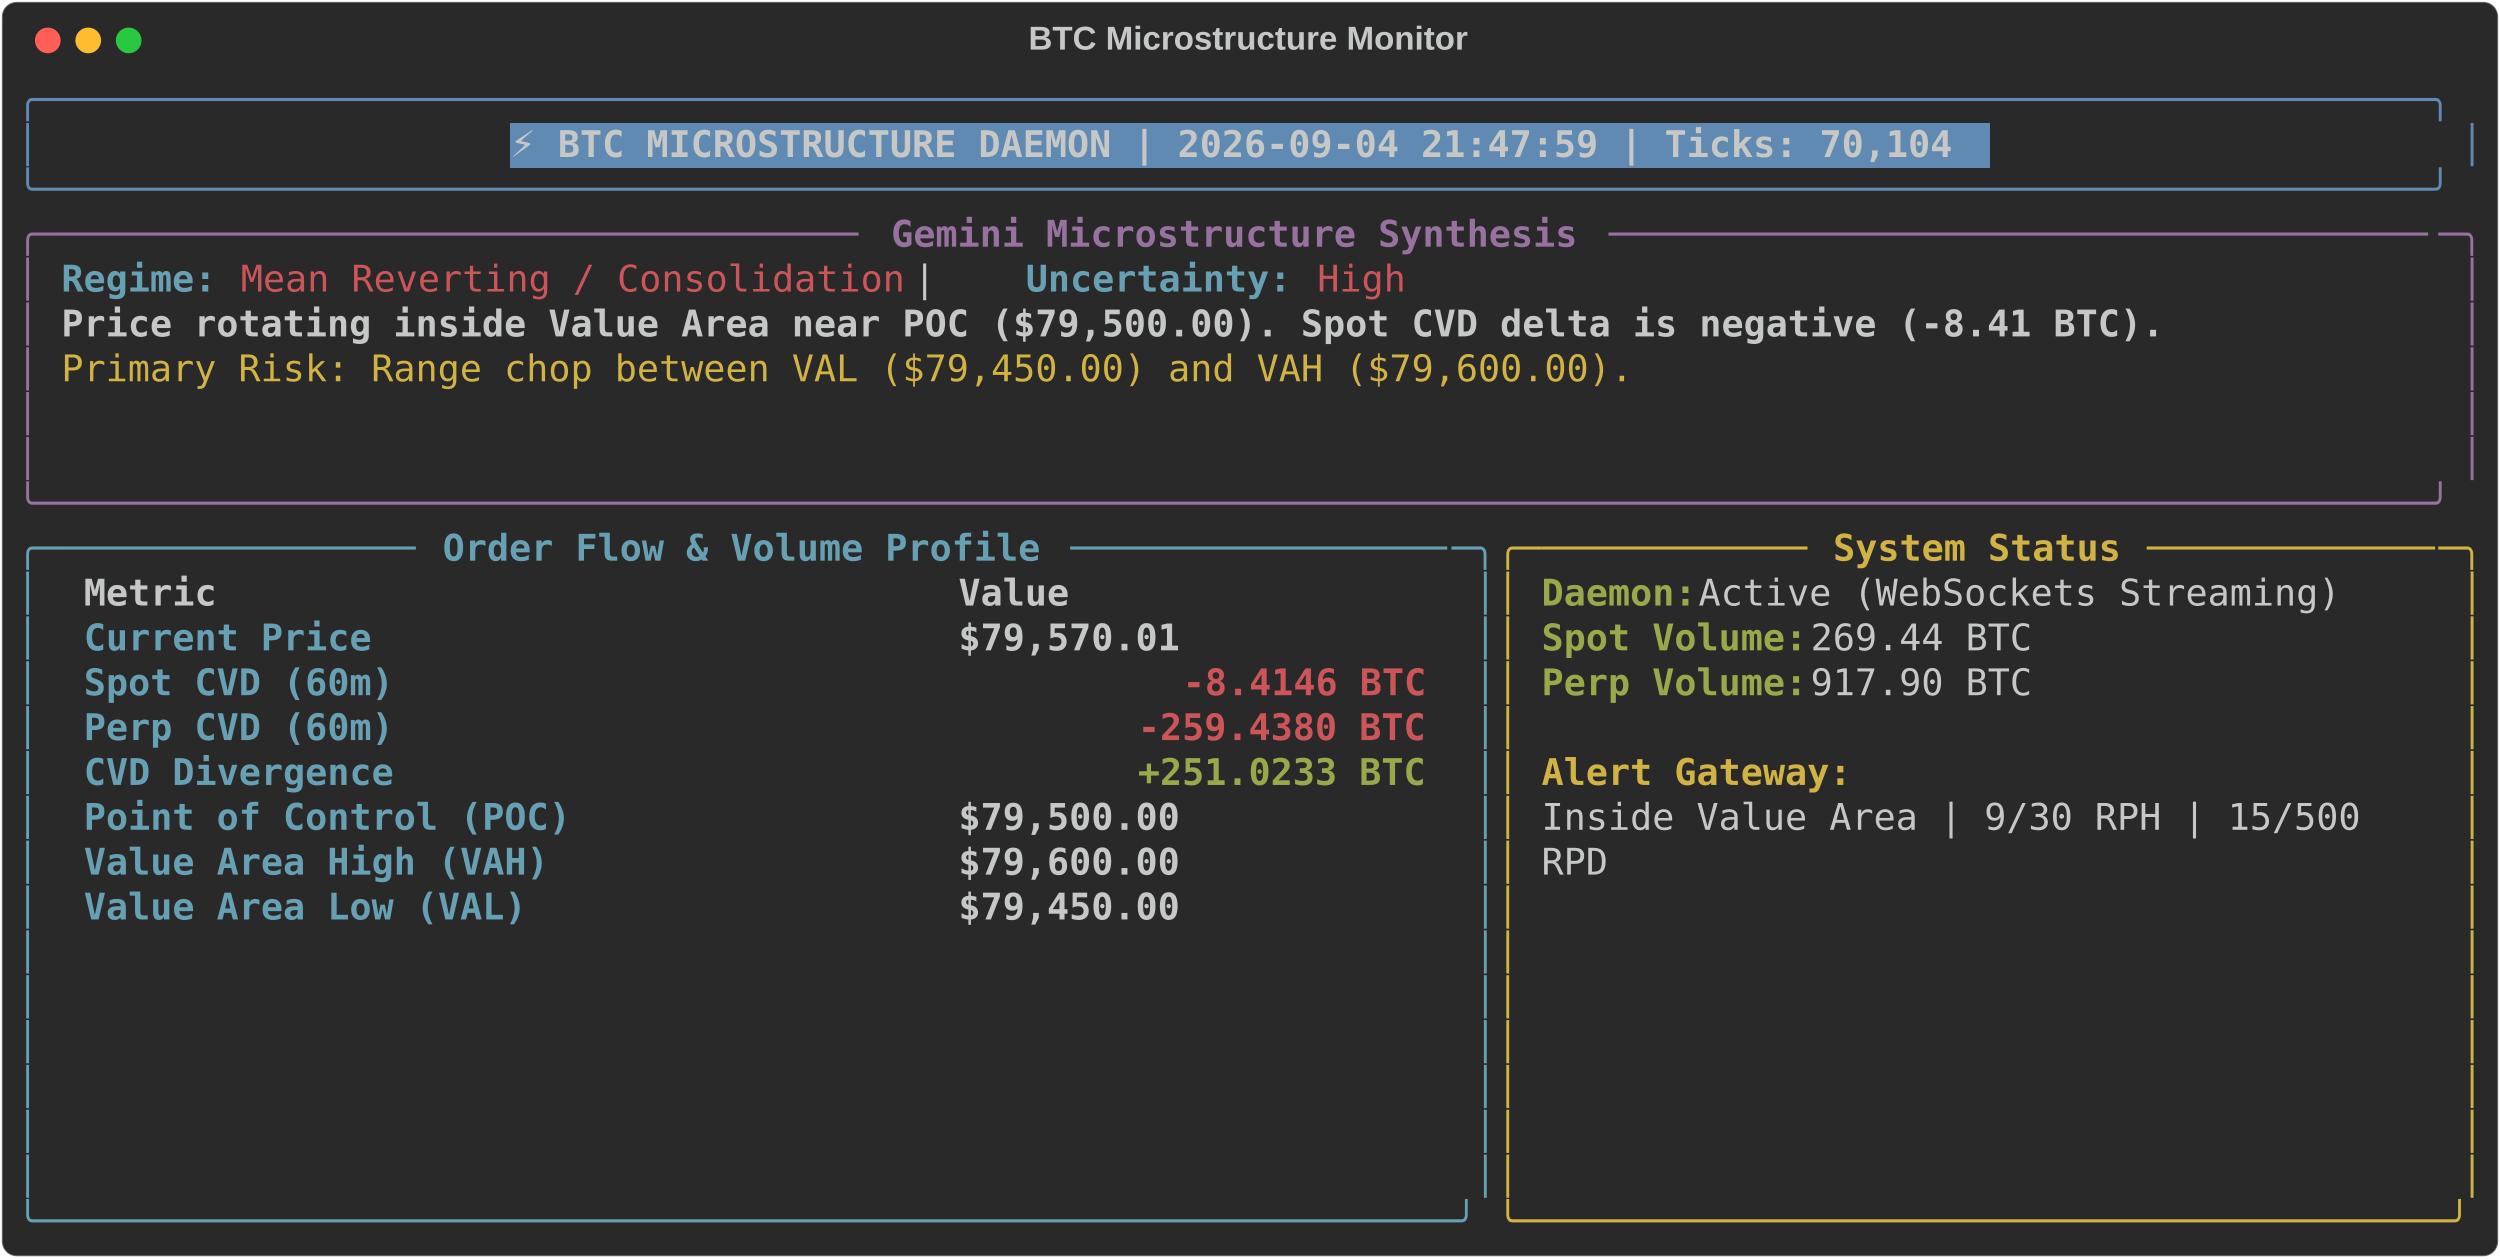
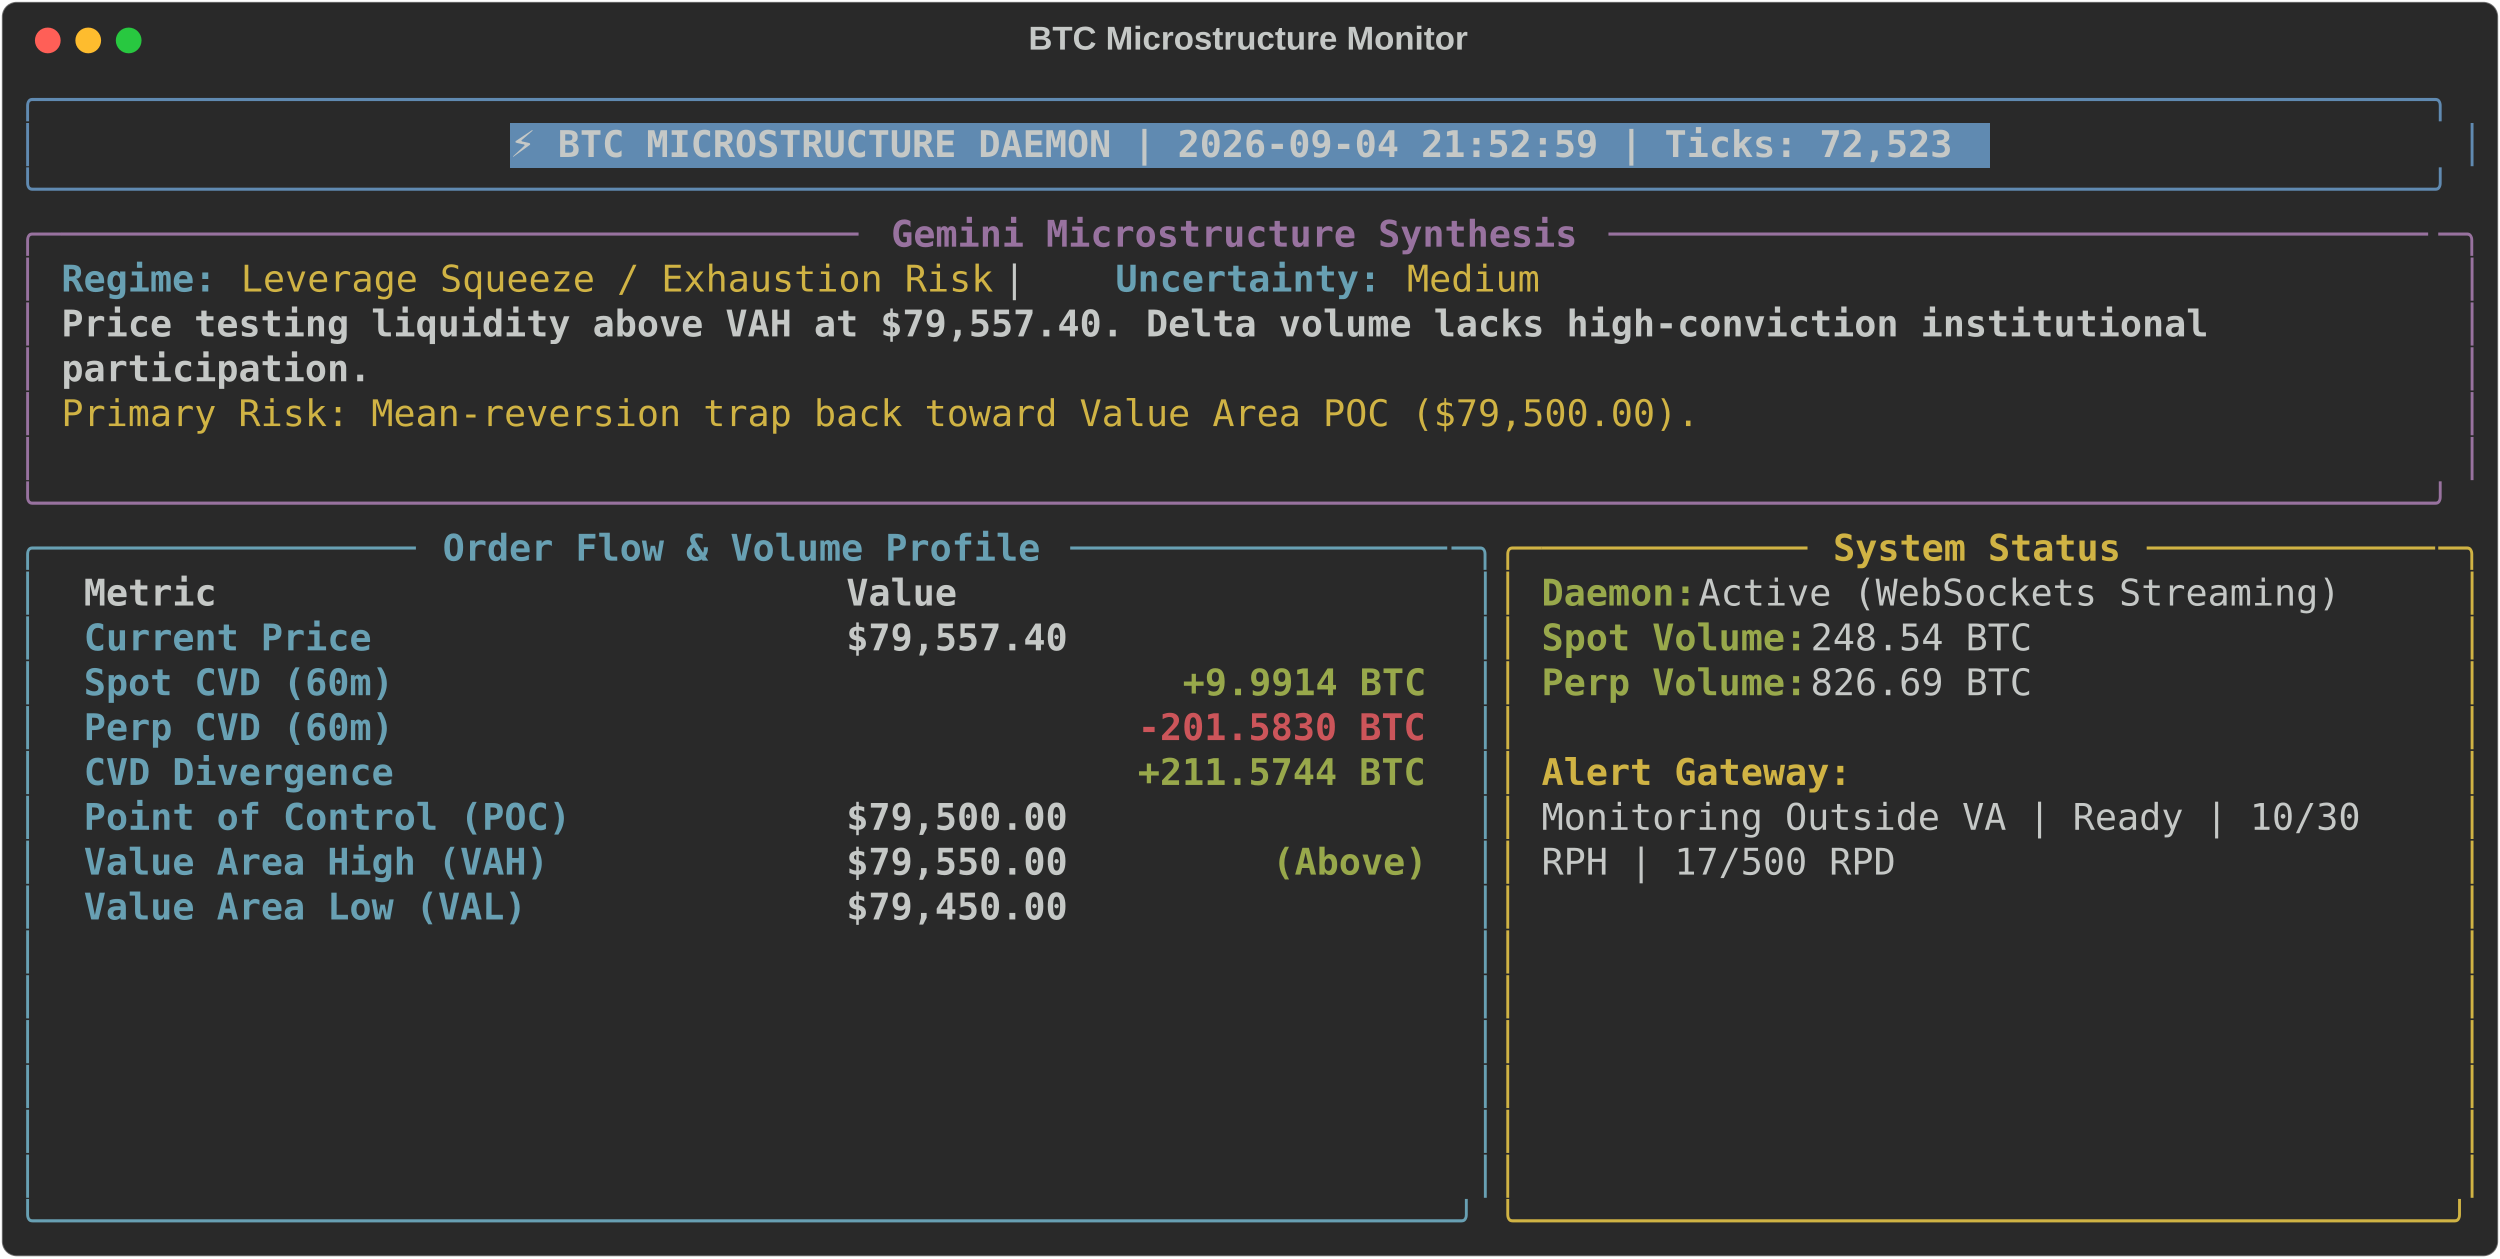
<svg xmlns="http://www.w3.org/2000/svg" class="rich-terminal" viewBox="0 0 1360 684.4">
  <style>

    @font-face {
        font-family: "Fira Code";
        src: local("FiraCode-Regular"),
                url("https://cdnjs.cloudflare.com/ajax/libs/firacode/6.2.0/woff2/FiraCode-Regular.woff2") format("woff2"),
                url("https://cdnjs.cloudflare.com/ajax/libs/firacode/6.2.0/woff/FiraCode-Regular.woff") format("woff");
        font-style: normal;
        font-weight: 400;
    }
    @font-face {
        font-family: "Fira Code";
        src: local("FiraCode-Bold"),
                url("https://cdnjs.cloudflare.com/ajax/libs/firacode/6.2.0/woff2/FiraCode-Bold.woff2") format("woff2"),
                url("https://cdnjs.cloudflare.com/ajax/libs/firacode/6.2.0/woff/FiraCode-Bold.woff") format("woff");
        font-style: bold;
        font-weight: 700;
    }

-     .terminal-2605601512-matrix {
+     .terminal-1925160556-matrix {
        font-family: Fira Code, monospace;
        font-size: 20px;
        line-height: 24.4px;
        font-variant-east-asian: full-width;
    }

-     .terminal-2605601512-title {
+     .terminal-1925160556-title {
        font-size: 18px;
        font-weight: bold;
        font-family: arial;
    }

-     .terminal-2605601512-r1 { fill: #608ab1 }
- .terminal-2605601512-r2 { fill: #c5c8c6 }
- .terminal-2605601512-r3 { fill: #c5c8c6;font-weight: bold }
- .terminal-2605601512-r4 { fill: #98729f }
- .terminal-2605601512-r5 { fill: #98729f;font-weight: bold }
- .terminal-2605601512-r6 { fill: #68a0b3;font-weight: bold }
- .terminal-2605601512-r7 { fill: #cc555a }
- .terminal-2605601512-r8 { fill: #d0b344 }
- .terminal-2605601512-r9 { fill: #68a0b3 }
- .terminal-2605601512-r10 { fill: #d0b344;font-weight: bold }
- .terminal-2605601512-r11 { fill: #98a84b;font-weight: bold }
- .terminal-2605601512-r12 { fill: #cc555a;font-weight: bold }
+     .terminal-1925160556-r1 { fill: #608ab1 }
+ .terminal-1925160556-r2 { fill: #c5c8c6 }
+ .terminal-1925160556-r3 { fill: #c5c8c6;font-weight: bold }
+ .terminal-1925160556-r4 { fill: #98729f }
+ .terminal-1925160556-r5 { fill: #98729f;font-weight: bold }
+ .terminal-1925160556-r6 { fill: #68a0b3;font-weight: bold }
+ .terminal-1925160556-r7 { fill: #d0b344 }
+ .terminal-1925160556-r8 { fill: #68a0b3 }
+ .terminal-1925160556-r9 { fill: #d0b344;font-weight: bold }
+ .terminal-1925160556-r10 { fill: #98a84b;font-weight: bold }
+ .terminal-1925160556-r11 { fill: #cc555a;font-weight: bold }
    </style>
  <defs>
-     <clipPath id="terminal-2605601512-clip-terminal">
+     <clipPath id="terminal-1925160556-clip-terminal">
      <rect x="0" y="0" width="1341.0" height="633.4" />
    </clipPath>
-     <clipPath id="terminal-2605601512-line-0">
+     <clipPath id="terminal-1925160556-line-0">
      <rect x="0" y="1.5" width="1342" height="24.65" />
    </clipPath>
-     <clipPath id="terminal-2605601512-line-1">
+     <clipPath id="terminal-1925160556-line-1">
      <rect x="0" y="25.9" width="1342" height="24.65" />
    </clipPath>
-     <clipPath id="terminal-2605601512-line-2">
+     <clipPath id="terminal-1925160556-line-2">
      <rect x="0" y="50.3" width="1342" height="24.65" />
    </clipPath>
-     <clipPath id="terminal-2605601512-line-3">
+     <clipPath id="terminal-1925160556-line-3">
      <rect x="0" y="74.7" width="1342" height="24.65" />
    </clipPath>
-     <clipPath id="terminal-2605601512-line-4">
+     <clipPath id="terminal-1925160556-line-4">
      <rect x="0" y="99.1" width="1342" height="24.65" />
    </clipPath>
-     <clipPath id="terminal-2605601512-line-5">
+     <clipPath id="terminal-1925160556-line-5">
      <rect x="0" y="123.5" width="1342" height="24.65" />
    </clipPath>
-     <clipPath id="terminal-2605601512-line-6">
+     <clipPath id="terminal-1925160556-line-6">
      <rect x="0" y="147.9" width="1342" height="24.65" />
    </clipPath>
-     <clipPath id="terminal-2605601512-line-7">
+     <clipPath id="terminal-1925160556-line-7">
      <rect x="0" y="172.3" width="1342" height="24.65" />
    </clipPath>
-     <clipPath id="terminal-2605601512-line-8">
+     <clipPath id="terminal-1925160556-line-8">
      <rect x="0" y="196.7" width="1342" height="24.65" />
    </clipPath>
-     <clipPath id="terminal-2605601512-line-9">
+     <clipPath id="terminal-1925160556-line-9">
      <rect x="0" y="221.1" width="1342" height="24.65" />
    </clipPath>
-     <clipPath id="terminal-2605601512-line-10">
+     <clipPath id="terminal-1925160556-line-10">
      <rect x="0" y="245.5" width="1342" height="24.65" />
    </clipPath>
-     <clipPath id="terminal-2605601512-line-11">
+     <clipPath id="terminal-1925160556-line-11">
      <rect x="0" y="269.9" width="1342" height="24.65" />
    </clipPath>
-     <clipPath id="terminal-2605601512-line-12">
+     <clipPath id="terminal-1925160556-line-12">
      <rect x="0" y="294.3" width="1342" height="24.65" />
    </clipPath>
-     <clipPath id="terminal-2605601512-line-13">
+     <clipPath id="terminal-1925160556-line-13">
      <rect x="0" y="318.7" width="1342" height="24.65" />
    </clipPath>
-     <clipPath id="terminal-2605601512-line-14">
+     <clipPath id="terminal-1925160556-line-14">
      <rect x="0" y="343.1" width="1342" height="24.65" />
    </clipPath>
-     <clipPath id="terminal-2605601512-line-15">
+     <clipPath id="terminal-1925160556-line-15">
      <rect x="0" y="367.5" width="1342" height="24.65" />
    </clipPath>
-     <clipPath id="terminal-2605601512-line-16">
+     <clipPath id="terminal-1925160556-line-16">
      <rect x="0" y="391.9" width="1342" height="24.65" />
    </clipPath>
-     <clipPath id="terminal-2605601512-line-17">
+     <clipPath id="terminal-1925160556-line-17">
      <rect x="0" y="416.3" width="1342" height="24.65" />
    </clipPath>
-     <clipPath id="terminal-2605601512-line-18">
+     <clipPath id="terminal-1925160556-line-18">
      <rect x="0" y="440.7" width="1342" height="24.65" />
    </clipPath>
-     <clipPath id="terminal-2605601512-line-19">
+     <clipPath id="terminal-1925160556-line-19">
      <rect x="0" y="465.1" width="1342" height="24.65" />
    </clipPath>
-     <clipPath id="terminal-2605601512-line-20">
+     <clipPath id="terminal-1925160556-line-20">
      <rect x="0" y="489.5" width="1342" height="24.65" />
    </clipPath>
-     <clipPath id="terminal-2605601512-line-21">
+     <clipPath id="terminal-1925160556-line-21">
      <rect x="0" y="513.9" width="1342" height="24.65" />
    </clipPath>
-     <clipPath id="terminal-2605601512-line-22">
+     <clipPath id="terminal-1925160556-line-22">
      <rect x="0" y="538.3" width="1342" height="24.65" />
    </clipPath>
-     <clipPath id="terminal-2605601512-line-23">
+     <clipPath id="terminal-1925160556-line-23">
      <rect x="0" y="562.7" width="1342" height="24.65" />
    </clipPath>
-     <clipPath id="terminal-2605601512-line-24">
+     <clipPath id="terminal-1925160556-line-24">
      <rect x="0" y="587.1" width="1342" height="24.65" />
    </clipPath>
  </defs>
  <rect fill="#292929" stroke="rgba(255,255,255,0.35)" stroke-width="1" x="1" y="1" width="1358" height="682.4" rx="8" />
-   <text class="terminal-2605601512-title" fill="#c5c8c6" text-anchor="middle" x="679" y="27">BTC Microstructure Monitor</text>
+   <text class="terminal-1925160556-title" fill="#c5c8c6" text-anchor="middle" x="679" y="27">BTC Microstructure Monitor</text>
  <g transform="translate(26,22)">
    <circle cx="0" cy="0" r="7" fill="#ff5f57" />
    <circle cx="22" cy="0" r="7" fill="#febc2e" />
    <circle cx="44" cy="0" r="7" fill="#28c840" />
  </g>
-   <g transform="translate(9, 41)" clip-path="url(#terminal-2605601512-clip-terminal)">
+   <g transform="translate(9, 41)" clip-path="url(#terminal-1925160556-clip-terminal)">
    <rect fill="#608ab1" x="268.4" y="25.9" width="805.2" height="24.65" shape-rendering="crispEdges" />
-     <g class="terminal-2605601512-matrix">
-       <text class="terminal-2605601512-r1" x="0" y="20" textLength="1342" clip-path="url(#terminal-2605601512-line-0)">╭────────────────────────────────────────────────────────────────────────────────────────────────────────────╮</text>
-       <text class="terminal-2605601512-r2" x="1342" y="20" textLength="12.2" clip-path="url(#terminal-2605601512-line-0)">
- </text>
-       <text class="terminal-2605601512-r1" x="0" y="44.4" textLength="12.2" clip-path="url(#terminal-2605601512-line-1)">│</text>
-       <text class="terminal-2605601512-r3" x="268.4" y="44.4" textLength="793" clip-path="url(#terminal-2605601512-line-1)">⚡ BTC MICROSTRUCTURE DAEMON | 2026-09-04 21:47:59 | Ticks: 70,104</text>
-       <text class="terminal-2605601512-r1" x="1329.8" y="44.4" textLength="12.2" clip-path="url(#terminal-2605601512-line-1)">│</text>
-       <text class="terminal-2605601512-r2" x="1342" y="44.4" textLength="12.2" clip-path="url(#terminal-2605601512-line-1)">
- </text>
-       <text class="terminal-2605601512-r1" x="0" y="68.8" textLength="1342" clip-path="url(#terminal-2605601512-line-2)">╰────────────────────────────────────────────────────────────────────────────────────────────────────────────╯</text>
-       <text class="terminal-2605601512-r2" x="1342" y="68.8" textLength="12.2" clip-path="url(#terminal-2605601512-line-2)">
- </text>
-       <text class="terminal-2605601512-r4" x="0" y="93.2" textLength="24.4" clip-path="url(#terminal-2605601512-line-3)">╭─</text>
-       <text class="terminal-2605601512-r4" x="24.4" y="93.2" textLength="439.2" clip-path="url(#terminal-2605601512-line-3)">────────────────────────────────────</text>
-       <text class="terminal-2605601512-r5" x="475.8" y="93.2" textLength="378.2" clip-path="url(#terminal-2605601512-line-3)">Gemini Microstructure Synthesis</text>
-       <text class="terminal-2605601512-r4" x="866.2" y="93.2" textLength="451.4" clip-path="url(#terminal-2605601512-line-3)">─────────────────────────────────────</text>
-       <text class="terminal-2605601512-r4" x="1317.6" y="93.2" textLength="24.4" clip-path="url(#terminal-2605601512-line-3)">─╮</text>
-       <text class="terminal-2605601512-r2" x="1342" y="93.2" textLength="12.2" clip-path="url(#terminal-2605601512-line-3)">
- </text>
-       <text class="terminal-2605601512-r4" x="0" y="117.6" textLength="12.2" clip-path="url(#terminal-2605601512-line-4)">│</text>
-       <text class="terminal-2605601512-r6" x="24.4" y="117.6" textLength="85.4" clip-path="url(#terminal-2605601512-line-4)">Regime:</text>
-       <text class="terminal-2605601512-r7" x="122" y="117.6" textLength="366" clip-path="url(#terminal-2605601512-line-4)">Mean Reverting / Consolidation</text>
-       <text class="terminal-2605601512-r2" x="488" y="117.6" textLength="61" clip-path="url(#terminal-2605601512-line-4)">  |  </text>
-       <text class="terminal-2605601512-r6" x="549" y="117.6" textLength="146.4" clip-path="url(#terminal-2605601512-line-4)">Uncertainty:</text>
-       <text class="terminal-2605601512-r7" x="707.6" y="117.6" textLength="48.8" clip-path="url(#terminal-2605601512-line-4)">High</text>
-       <text class="terminal-2605601512-r4" x="1329.8" y="117.6" textLength="12.2" clip-path="url(#terminal-2605601512-line-4)">│</text>
-       <text class="terminal-2605601512-r2" x="1342" y="117.6" textLength="12.2" clip-path="url(#terminal-2605601512-line-4)">
- </text>
-       <text class="terminal-2605601512-r4" x="0" y="142" textLength="12.2" clip-path="url(#terminal-2605601512-line-5)">│</text>
-       <text class="terminal-2605601512-r3" x="24.4" y="142" textLength="1159" clip-path="url(#terminal-2605601512-line-5)">Price rotating inside Value Area near POC ($79,500.00). Spot CVD delta is negative (-8.41 BTC).</text>
-       <text class="terminal-2605601512-r4" x="1329.8" y="142" textLength="12.2" clip-path="url(#terminal-2605601512-line-5)">│</text>
-       <text class="terminal-2605601512-r2" x="1342" y="142" textLength="12.2" clip-path="url(#terminal-2605601512-line-5)">
- </text>
-       <text class="terminal-2605601512-r4" x="0" y="166.4" textLength="12.2" clip-path="url(#terminal-2605601512-line-6)">│</text>
-       <text class="terminal-2605601512-r8" x="24.4" y="166.4" textLength="866.2" clip-path="url(#terminal-2605601512-line-6)">Primary Risk: Range chop between VAL ($79,450.00) and VAH ($79,600.00).</text>
-       <text class="terminal-2605601512-r4" x="1329.8" y="166.4" textLength="12.2" clip-path="url(#terminal-2605601512-line-6)">│</text>
-       <text class="terminal-2605601512-r2" x="1342" y="166.4" textLength="12.2" clip-path="url(#terminal-2605601512-line-6)">
- </text>
-       <text class="terminal-2605601512-r4" x="0" y="190.8" textLength="12.2" clip-path="url(#terminal-2605601512-line-7)">│</text>
-       <text class="terminal-2605601512-r4" x="1329.8" y="190.8" textLength="12.2" clip-path="url(#terminal-2605601512-line-7)">│</text>
-       <text class="terminal-2605601512-r2" x="1342" y="190.8" textLength="12.2" clip-path="url(#terminal-2605601512-line-7)">
- </text>
-       <text class="terminal-2605601512-r4" x="0" y="215.2" textLength="12.2" clip-path="url(#terminal-2605601512-line-8)">│</text>
-       <text class="terminal-2605601512-r4" x="1329.8" y="215.2" textLength="12.2" clip-path="url(#terminal-2605601512-line-8)">│</text>
-       <text class="terminal-2605601512-r2" x="1342" y="215.2" textLength="12.2" clip-path="url(#terminal-2605601512-line-8)">
- </text>
-       <text class="terminal-2605601512-r4" x="0" y="239.6" textLength="1342" clip-path="url(#terminal-2605601512-line-9)">╰────────────────────────────────────────────────────────────────────────────────────────────────────────────╯</text>
-       <text class="terminal-2605601512-r2" x="1342" y="239.6" textLength="12.2" clip-path="url(#terminal-2605601512-line-9)">
- </text>
-       <text class="terminal-2605601512-r9" x="0" y="264" textLength="24.4" clip-path="url(#terminal-2605601512-line-10)">╭─</text>
-       <text class="terminal-2605601512-r9" x="24.4" y="264" textLength="195.2" clip-path="url(#terminal-2605601512-line-10)">────────────────</text>
-       <text class="terminal-2605601512-r6" x="231.8" y="264" textLength="329.4" clip-path="url(#terminal-2605601512-line-10)">Order Flow &amp; Volume Profile</text>
-       <text class="terminal-2605601512-r9" x="573.4" y="264" textLength="207.4" clip-path="url(#terminal-2605601512-line-10)">─────────────────</text>
-       <text class="terminal-2605601512-r9" x="780.8" y="264" textLength="24.4" clip-path="url(#terminal-2605601512-line-10)">─╮</text>
-       <text class="terminal-2605601512-r8" x="805.2" y="264" textLength="24.4" clip-path="url(#terminal-2605601512-line-10)">╭─</text>
-       <text class="terminal-2605601512-r8" x="829.6" y="264" textLength="146.4" clip-path="url(#terminal-2605601512-line-10)">────────────</text>
-       <text class="terminal-2605601512-r10" x="988.2" y="264" textLength="158.6" clip-path="url(#terminal-2605601512-line-10)">System Status</text>
-       <text class="terminal-2605601512-r8" x="1159" y="264" textLength="158.6" clip-path="url(#terminal-2605601512-line-10)">─────────────</text>
-       <text class="terminal-2605601512-r8" x="1317.6" y="264" textLength="24.4" clip-path="url(#terminal-2605601512-line-10)">─╮</text>
-       <text class="terminal-2605601512-r2" x="1342" y="264" textLength="12.2" clip-path="url(#terminal-2605601512-line-10)">
- </text>
-       <text class="terminal-2605601512-r9" x="0" y="288.4" textLength="12.2" clip-path="url(#terminal-2605601512-line-11)">│</text>
-       <text class="terminal-2605601512-r3" x="36.6" y="288.4" textLength="451.4" clip-path="url(#terminal-2605601512-line-11)">Metric                               </text>
-       <text class="terminal-2605601512-r3" x="512.4" y="288.4" textLength="256.2" clip-path="url(#terminal-2605601512-line-11)">                Value</text>
-       <text class="terminal-2605601512-r9" x="793" y="288.4" textLength="12.2" clip-path="url(#terminal-2605601512-line-11)">│</text>
-       <text class="terminal-2605601512-r8" x="805.2" y="288.4" textLength="12.2" clip-path="url(#terminal-2605601512-line-11)">│</text>
-       <text class="terminal-2605601512-r11" x="829.6" y="288.4" textLength="85.4" clip-path="url(#terminal-2605601512-line-11)">Daemon:</text>
-       <text class="terminal-2605601512-r2" x="915" y="288.4" textLength="366" clip-path="url(#terminal-2605601512-line-11)"> Active (WebSockets Streaming)</text>
-       <text class="terminal-2605601512-r8" x="1329.8" y="288.4" textLength="12.2" clip-path="url(#terminal-2605601512-line-11)">│</text>
-       <text class="terminal-2605601512-r2" x="1342" y="288.4" textLength="12.2" clip-path="url(#terminal-2605601512-line-11)">
- </text>
-       <text class="terminal-2605601512-r9" x="0" y="312.8" textLength="12.2" clip-path="url(#terminal-2605601512-line-12)">│</text>
-       <text class="terminal-2605601512-r6" x="36.6" y="312.8" textLength="451.4" clip-path="url(#terminal-2605601512-line-12)">Current Price                        </text>
-       <text class="terminal-2605601512-r3" x="512.4" y="312.8" textLength="256.2" clip-path="url(#terminal-2605601512-line-12)">           $79,570.01</text>
-       <text class="terminal-2605601512-r9" x="793" y="312.8" textLength="12.2" clip-path="url(#terminal-2605601512-line-12)">│</text>
-       <text class="terminal-2605601512-r8" x="805.2" y="312.8" textLength="12.2" clip-path="url(#terminal-2605601512-line-12)">│</text>
-       <text class="terminal-2605601512-r11" x="829.6" y="312.8" textLength="146.4" clip-path="url(#terminal-2605601512-line-12)">Spot Volume:</text>
-       <text class="terminal-2605601512-r2" x="976" y="312.8" textLength="134.2" clip-path="url(#terminal-2605601512-line-12)"> 269.44 BTC</text>
-       <text class="terminal-2605601512-r8" x="1329.8" y="312.8" textLength="12.2" clip-path="url(#terminal-2605601512-line-12)">│</text>
-       <text class="terminal-2605601512-r2" x="1342" y="312.8" textLength="12.2" clip-path="url(#terminal-2605601512-line-12)">
- </text>
-       <text class="terminal-2605601512-r9" x="0" y="337.2" textLength="12.2" clip-path="url(#terminal-2605601512-line-13)">│</text>
-       <text class="terminal-2605601512-r6" x="36.6" y="337.2" textLength="451.4" clip-path="url(#terminal-2605601512-line-13)">Spot CVD (60m)                       </text>
-       <text class="terminal-2605601512-r12" x="634.4" y="337.2" textLength="134.2" clip-path="url(#terminal-2605601512-line-13)">-8.4146 BTC</text>
-       <text class="terminal-2605601512-r9" x="793" y="337.2" textLength="12.2" clip-path="url(#terminal-2605601512-line-13)">│</text>
-       <text class="terminal-2605601512-r8" x="805.2" y="337.2" textLength="12.2" clip-path="url(#terminal-2605601512-line-13)">│</text>
-       <text class="terminal-2605601512-r11" x="829.6" y="337.2" textLength="146.4" clip-path="url(#terminal-2605601512-line-13)">Perp Volume:</text>
-       <text class="terminal-2605601512-r2" x="976" y="337.2" textLength="134.2" clip-path="url(#terminal-2605601512-line-13)"> 917.90 BTC</text>
-       <text class="terminal-2605601512-r8" x="1329.8" y="337.2" textLength="12.2" clip-path="url(#terminal-2605601512-line-13)">│</text>
-       <text class="terminal-2605601512-r2" x="1342" y="337.2" textLength="12.2" clip-path="url(#terminal-2605601512-line-13)">
- </text>
-       <text class="terminal-2605601512-r9" x="0" y="361.6" textLength="12.2" clip-path="url(#terminal-2605601512-line-14)">│</text>
-       <text class="terminal-2605601512-r6" x="36.6" y="361.6" textLength="451.4" clip-path="url(#terminal-2605601512-line-14)">Perp CVD (60m)                       </text>
-       <text class="terminal-2605601512-r12" x="610" y="361.6" textLength="158.6" clip-path="url(#terminal-2605601512-line-14)">-259.4380 BTC</text>
-       <text class="terminal-2605601512-r9" x="793" y="361.6" textLength="12.2" clip-path="url(#terminal-2605601512-line-14)">│</text>
-       <text class="terminal-2605601512-r8" x="805.2" y="361.6" textLength="12.2" clip-path="url(#terminal-2605601512-line-14)">│</text>
-       <text class="terminal-2605601512-r8" x="1329.8" y="361.6" textLength="12.2" clip-path="url(#terminal-2605601512-line-14)">│</text>
-       <text class="terminal-2605601512-r2" x="1342" y="361.6" textLength="12.2" clip-path="url(#terminal-2605601512-line-14)">
- </text>
-       <text class="terminal-2605601512-r9" x="0" y="386" textLength="12.2" clip-path="url(#terminal-2605601512-line-15)">│</text>
-       <text class="terminal-2605601512-r6" x="36.6" y="386" textLength="451.4" clip-path="url(#terminal-2605601512-line-15)">CVD Divergence                       </text>
-       <text class="terminal-2605601512-r11" x="610" y="386" textLength="158.6" clip-path="url(#terminal-2605601512-line-15)">+251.0233 BTC</text>
-       <text class="terminal-2605601512-r9" x="793" y="386" textLength="12.2" clip-path="url(#terminal-2605601512-line-15)">│</text>
-       <text class="terminal-2605601512-r8" x="805.2" y="386" textLength="12.2" clip-path="url(#terminal-2605601512-line-15)">│</text>
-       <text class="terminal-2605601512-r10" x="829.6" y="386" textLength="170.8" clip-path="url(#terminal-2605601512-line-15)">Alert Gateway:</text>
-       <text class="terminal-2605601512-r8" x="1329.8" y="386" textLength="12.2" clip-path="url(#terminal-2605601512-line-15)">│</text>
-       <text class="terminal-2605601512-r2" x="1342" y="386" textLength="12.2" clip-path="url(#terminal-2605601512-line-15)">
- </text>
-       <text class="terminal-2605601512-r9" x="0" y="410.4" textLength="12.2" clip-path="url(#terminal-2605601512-line-16)">│</text>
-       <text class="terminal-2605601512-r6" x="36.6" y="410.4" textLength="451.4" clip-path="url(#terminal-2605601512-line-16)">Point of Control (POC)               </text>
-       <text class="terminal-2605601512-r3" x="512.4" y="410.4" textLength="256.2" clip-path="url(#terminal-2605601512-line-16)">           $79,500.00</text>
-       <text class="terminal-2605601512-r9" x="793" y="410.4" textLength="12.2" clip-path="url(#terminal-2605601512-line-16)">│</text>
-       <text class="terminal-2605601512-r8" x="805.2" y="410.4" textLength="12.2" clip-path="url(#terminal-2605601512-line-16)">│</text>
-       <text class="terminal-2605601512-r2" x="829.6" y="410.4" textLength="463.6" clip-path="url(#terminal-2605601512-line-16)">Inside Value Area | 9/30 RPH | 15/500 </text>
-       <text class="terminal-2605601512-r8" x="1329.8" y="410.4" textLength="12.2" clip-path="url(#terminal-2605601512-line-16)">│</text>
-       <text class="terminal-2605601512-r2" x="1342" y="410.4" textLength="12.2" clip-path="url(#terminal-2605601512-line-16)">
- </text>
-       <text class="terminal-2605601512-r9" x="0" y="434.8" textLength="12.2" clip-path="url(#terminal-2605601512-line-17)">│</text>
-       <text class="terminal-2605601512-r6" x="36.6" y="434.8" textLength="451.4" clip-path="url(#terminal-2605601512-line-17)">Value Area High (VAH)                </text>
-       <text class="terminal-2605601512-r3" x="512.4" y="434.8" textLength="256.2" clip-path="url(#terminal-2605601512-line-17)">           $79,600.00</text>
-       <text class="terminal-2605601512-r9" x="793" y="434.8" textLength="12.2" clip-path="url(#terminal-2605601512-line-17)">│</text>
-       <text class="terminal-2605601512-r8" x="805.2" y="434.8" textLength="12.2" clip-path="url(#terminal-2605601512-line-17)">│</text>
-       <text class="terminal-2605601512-r2" x="829.6" y="434.8" textLength="36.6" clip-path="url(#terminal-2605601512-line-17)">RPD</text>
-       <text class="terminal-2605601512-r8" x="1329.8" y="434.8" textLength="12.2" clip-path="url(#terminal-2605601512-line-17)">│</text>
-       <text class="terminal-2605601512-r2" x="1342" y="434.8" textLength="12.2" clip-path="url(#terminal-2605601512-line-17)">
- </text>
-       <text class="terminal-2605601512-r9" x="0" y="459.2" textLength="12.2" clip-path="url(#terminal-2605601512-line-18)">│</text>
-       <text class="terminal-2605601512-r6" x="36.6" y="459.2" textLength="451.4" clip-path="url(#terminal-2605601512-line-18)">Value Area Low (VAL)                 </text>
-       <text class="terminal-2605601512-r3" x="512.4" y="459.2" textLength="256.2" clip-path="url(#terminal-2605601512-line-18)">           $79,450.00</text>
-       <text class="terminal-2605601512-r9" x="793" y="459.2" textLength="12.2" clip-path="url(#terminal-2605601512-line-18)">│</text>
-       <text class="terminal-2605601512-r8" x="805.2" y="459.2" textLength="12.2" clip-path="url(#terminal-2605601512-line-18)">│</text>
-       <text class="terminal-2605601512-r8" x="1329.8" y="459.2" textLength="12.2" clip-path="url(#terminal-2605601512-line-18)">│</text>
-       <text class="terminal-2605601512-r2" x="1342" y="459.2" textLength="12.2" clip-path="url(#terminal-2605601512-line-18)">
- </text>
-       <text class="terminal-2605601512-r9" x="0" y="483.6" textLength="12.2" clip-path="url(#terminal-2605601512-line-19)">│</text>
-       <text class="terminal-2605601512-r9" x="793" y="483.6" textLength="12.2" clip-path="url(#terminal-2605601512-line-19)">│</text>
-       <text class="terminal-2605601512-r8" x="805.2" y="483.6" textLength="12.2" clip-path="url(#terminal-2605601512-line-19)">│</text>
-       <text class="terminal-2605601512-r8" x="1329.8" y="483.6" textLength="12.2" clip-path="url(#terminal-2605601512-line-19)">│</text>
-       <text class="terminal-2605601512-r2" x="1342" y="483.6" textLength="12.2" clip-path="url(#terminal-2605601512-line-19)">
- </text>
-       <text class="terminal-2605601512-r9" x="0" y="508" textLength="12.2" clip-path="url(#terminal-2605601512-line-20)">│</text>
-       <text class="terminal-2605601512-r9" x="793" y="508" textLength="12.2" clip-path="url(#terminal-2605601512-line-20)">│</text>
-       <text class="terminal-2605601512-r8" x="805.2" y="508" textLength="12.2" clip-path="url(#terminal-2605601512-line-20)">│</text>
-       <text class="terminal-2605601512-r8" x="1329.8" y="508" textLength="12.2" clip-path="url(#terminal-2605601512-line-20)">│</text>
-       <text class="terminal-2605601512-r2" x="1342" y="508" textLength="12.2" clip-path="url(#terminal-2605601512-line-20)">
- </text>
-       <text class="terminal-2605601512-r9" x="0" y="532.4" textLength="12.2" clip-path="url(#terminal-2605601512-line-21)">│</text>
-       <text class="terminal-2605601512-r9" x="793" y="532.4" textLength="12.2" clip-path="url(#terminal-2605601512-line-21)">│</text>
-       <text class="terminal-2605601512-r8" x="805.2" y="532.4" textLength="12.2" clip-path="url(#terminal-2605601512-line-21)">│</text>
-       <text class="terminal-2605601512-r8" x="1329.8" y="532.4" textLength="12.2" clip-path="url(#terminal-2605601512-line-21)">│</text>
-       <text class="terminal-2605601512-r2" x="1342" y="532.4" textLength="12.2" clip-path="url(#terminal-2605601512-line-21)">
- </text>
-       <text class="terminal-2605601512-r9" x="0" y="556.8" textLength="12.2" clip-path="url(#terminal-2605601512-line-22)">│</text>
-       <text class="terminal-2605601512-r9" x="793" y="556.8" textLength="12.2" clip-path="url(#terminal-2605601512-line-22)">│</text>
-       <text class="terminal-2605601512-r8" x="805.2" y="556.8" textLength="12.2" clip-path="url(#terminal-2605601512-line-22)">│</text>
-       <text class="terminal-2605601512-r8" x="1329.8" y="556.8" textLength="12.2" clip-path="url(#terminal-2605601512-line-22)">│</text>
-       <text class="terminal-2605601512-r2" x="1342" y="556.8" textLength="12.2" clip-path="url(#terminal-2605601512-line-22)">
- </text>
-       <text class="terminal-2605601512-r9" x="0" y="581.2" textLength="12.2" clip-path="url(#terminal-2605601512-line-23)">│</text>
-       <text class="terminal-2605601512-r9" x="793" y="581.2" textLength="12.2" clip-path="url(#terminal-2605601512-line-23)">│</text>
-       <text class="terminal-2605601512-r8" x="805.2" y="581.2" textLength="12.2" clip-path="url(#terminal-2605601512-line-23)">│</text>
-       <text class="terminal-2605601512-r8" x="1329.8" y="581.2" textLength="12.2" clip-path="url(#terminal-2605601512-line-23)">│</text>
-       <text class="terminal-2605601512-r2" x="1342" y="581.2" textLength="12.2" clip-path="url(#terminal-2605601512-line-23)">
- </text>
-       <text class="terminal-2605601512-r9" x="0" y="605.6" textLength="12.2" clip-path="url(#terminal-2605601512-line-24)">│</text>
-       <text class="terminal-2605601512-r9" x="793" y="605.6" textLength="12.2" clip-path="url(#terminal-2605601512-line-24)">│</text>
-       <text class="terminal-2605601512-r8" x="805.2" y="605.6" textLength="12.2" clip-path="url(#terminal-2605601512-line-24)">│</text>
-       <text class="terminal-2605601512-r8" x="1329.8" y="605.6" textLength="12.2" clip-path="url(#terminal-2605601512-line-24)">│</text>
-       <text class="terminal-2605601512-r2" x="1342" y="605.6" textLength="12.2" clip-path="url(#terminal-2605601512-line-24)">
- </text>
-       <text class="terminal-2605601512-r9" x="0" y="630" textLength="805.2" clip-path="url(#terminal-2605601512-line-25)">╰────────────────────────────────────────────────────────────────╯</text>
-       <text class="terminal-2605601512-r8" x="805.2" y="630" textLength="536.8" clip-path="url(#terminal-2605601512-line-25)">╰──────────────────────────────────────────╯</text>
-       <text class="terminal-2605601512-r2" x="1342" y="630" textLength="12.2" clip-path="url(#terminal-2605601512-line-25)">
+     <g class="terminal-1925160556-matrix">
+       <text class="terminal-1925160556-r1" x="0" y="20" textLength="1342" clip-path="url(#terminal-1925160556-line-0)">╭────────────────────────────────────────────────────────────────────────────────────────────────────────────╮</text>
+       <text class="terminal-1925160556-r2" x="1342" y="20" textLength="12.2" clip-path="url(#terminal-1925160556-line-0)">
+ </text>
+       <text class="terminal-1925160556-r1" x="0" y="44.4" textLength="12.2" clip-path="url(#terminal-1925160556-line-1)">│</text>
+       <text class="terminal-1925160556-r3" x="268.4" y="44.4" textLength="793" clip-path="url(#terminal-1925160556-line-1)">⚡ BTC MICROSTRUCTURE DAEMON | 2026-09-04 21:52:59 | Ticks: 72,523</text>
+       <text class="terminal-1925160556-r1" x="1329.8" y="44.4" textLength="12.2" clip-path="url(#terminal-1925160556-line-1)">│</text>
+       <text class="terminal-1925160556-r2" x="1342" y="44.4" textLength="12.2" clip-path="url(#terminal-1925160556-line-1)">
+ </text>
+       <text class="terminal-1925160556-r1" x="0" y="68.8" textLength="1342" clip-path="url(#terminal-1925160556-line-2)">╰────────────────────────────────────────────────────────────────────────────────────────────────────────────╯</text>
+       <text class="terminal-1925160556-r2" x="1342" y="68.8" textLength="12.2" clip-path="url(#terminal-1925160556-line-2)">
+ </text>
+       <text class="terminal-1925160556-r4" x="0" y="93.2" textLength="24.4" clip-path="url(#terminal-1925160556-line-3)">╭─</text>
+       <text class="terminal-1925160556-r4" x="24.4" y="93.2" textLength="439.2" clip-path="url(#terminal-1925160556-line-3)">────────────────────────────────────</text>
+       <text class="terminal-1925160556-r5" x="475.8" y="93.2" textLength="378.2" clip-path="url(#terminal-1925160556-line-3)">Gemini Microstructure Synthesis</text>
+       <text class="terminal-1925160556-r4" x="866.2" y="93.2" textLength="451.4" clip-path="url(#terminal-1925160556-line-3)">─────────────────────────────────────</text>
+       <text class="terminal-1925160556-r4" x="1317.6" y="93.2" textLength="24.4" clip-path="url(#terminal-1925160556-line-3)">─╮</text>
+       <text class="terminal-1925160556-r2" x="1342" y="93.2" textLength="12.2" clip-path="url(#terminal-1925160556-line-3)">
+ </text>
+       <text class="terminal-1925160556-r4" x="0" y="117.6" textLength="12.2" clip-path="url(#terminal-1925160556-line-4)">│</text>
+       <text class="terminal-1925160556-r6" x="24.4" y="117.6" textLength="85.4" clip-path="url(#terminal-1925160556-line-4)">Regime:</text>
+       <text class="terminal-1925160556-r7" x="122" y="117.6" textLength="414.8" clip-path="url(#terminal-1925160556-line-4)">Leverage Squeeze / Exhaustion Risk</text>
+       <text class="terminal-1925160556-r2" x="536.8" y="117.6" textLength="61" clip-path="url(#terminal-1925160556-line-4)">  |  </text>
+       <text class="terminal-1925160556-r6" x="597.8" y="117.6" textLength="146.4" clip-path="url(#terminal-1925160556-line-4)">Uncertainty:</text>
+       <text class="terminal-1925160556-r7" x="756.4" y="117.6" textLength="73.2" clip-path="url(#terminal-1925160556-line-4)">Medium</text>
+       <text class="terminal-1925160556-r4" x="1329.8" y="117.6" textLength="12.2" clip-path="url(#terminal-1925160556-line-4)">│</text>
+       <text class="terminal-1925160556-r2" x="1342" y="117.6" textLength="12.2" clip-path="url(#terminal-1925160556-line-4)">
+ </text>
+       <text class="terminal-1925160556-r4" x="0" y="142" textLength="12.2" clip-path="url(#terminal-1925160556-line-5)">│</text>
+       <text class="terminal-1925160556-r3" x="24.4" y="142" textLength="1195.6" clip-path="url(#terminal-1925160556-line-5)">Price testing liquidity above VAH at $79,557.40. Delta volume lacks high-conviction institutional </text>
+       <text class="terminal-1925160556-r4" x="1329.8" y="142" textLength="12.2" clip-path="url(#terminal-1925160556-line-5)">│</text>
+       <text class="terminal-1925160556-r2" x="1342" y="142" textLength="12.2" clip-path="url(#terminal-1925160556-line-5)">
+ </text>
+       <text class="terminal-1925160556-r4" x="0" y="166.4" textLength="12.2" clip-path="url(#terminal-1925160556-line-6)">│</text>
+       <text class="terminal-1925160556-r3" x="24.4" y="166.4" textLength="170.8" clip-path="url(#terminal-1925160556-line-6)">participation.</text>
+       <text class="terminal-1925160556-r4" x="1329.8" y="166.4" textLength="12.2" clip-path="url(#terminal-1925160556-line-6)">│</text>
+       <text class="terminal-1925160556-r2" x="1342" y="166.4" textLength="12.2" clip-path="url(#terminal-1925160556-line-6)">
+ </text>
+       <text class="terminal-1925160556-r4" x="0" y="190.8" textLength="12.2" clip-path="url(#terminal-1925160556-line-7)">│</text>
+       <text class="terminal-1925160556-r7" x="24.4" y="190.8" textLength="902.8" clip-path="url(#terminal-1925160556-line-7)">Primary Risk: Mean-reversion trap back toward Value Area POC ($79,500.00).</text>
+       <text class="terminal-1925160556-r4" x="1329.8" y="190.8" textLength="12.2" clip-path="url(#terminal-1925160556-line-7)">│</text>
+       <text class="terminal-1925160556-r2" x="1342" y="190.8" textLength="12.2" clip-path="url(#terminal-1925160556-line-7)">
+ </text>
+       <text class="terminal-1925160556-r4" x="0" y="215.2" textLength="12.2" clip-path="url(#terminal-1925160556-line-8)">│</text>
+       <text class="terminal-1925160556-r4" x="1329.8" y="215.2" textLength="12.2" clip-path="url(#terminal-1925160556-line-8)">│</text>
+       <text class="terminal-1925160556-r2" x="1342" y="215.2" textLength="12.2" clip-path="url(#terminal-1925160556-line-8)">
+ </text>
+       <text class="terminal-1925160556-r4" x="0" y="239.6" textLength="1342" clip-path="url(#terminal-1925160556-line-9)">╰────────────────────────────────────────────────────────────────────────────────────────────────────────────╯</text>
+       <text class="terminal-1925160556-r2" x="1342" y="239.6" textLength="12.2" clip-path="url(#terminal-1925160556-line-9)">
+ </text>
+       <text class="terminal-1925160556-r8" x="0" y="264" textLength="24.4" clip-path="url(#terminal-1925160556-line-10)">╭─</text>
+       <text class="terminal-1925160556-r8" x="24.4" y="264" textLength="195.2" clip-path="url(#terminal-1925160556-line-10)">────────────────</text>
+       <text class="terminal-1925160556-r6" x="231.8" y="264" textLength="329.4" clip-path="url(#terminal-1925160556-line-10)">Order Flow &amp; Volume Profile</text>
+       <text class="terminal-1925160556-r8" x="573.4" y="264" textLength="207.4" clip-path="url(#terminal-1925160556-line-10)">─────────────────</text>
+       <text class="terminal-1925160556-r8" x="780.8" y="264" textLength="24.4" clip-path="url(#terminal-1925160556-line-10)">─╮</text>
+       <text class="terminal-1925160556-r7" x="805.2" y="264" textLength="24.4" clip-path="url(#terminal-1925160556-line-10)">╭─</text>
+       <text class="terminal-1925160556-r7" x="829.6" y="264" textLength="146.4" clip-path="url(#terminal-1925160556-line-10)">────────────</text>
+       <text class="terminal-1925160556-r9" x="988.2" y="264" textLength="158.6" clip-path="url(#terminal-1925160556-line-10)">System Status</text>
+       <text class="terminal-1925160556-r7" x="1159" y="264" textLength="158.6" clip-path="url(#terminal-1925160556-line-10)">─────────────</text>
+       <text class="terminal-1925160556-r7" x="1317.6" y="264" textLength="24.4" clip-path="url(#terminal-1925160556-line-10)">─╮</text>
+       <text class="terminal-1925160556-r2" x="1342" y="264" textLength="12.2" clip-path="url(#terminal-1925160556-line-10)">
+ </text>
+       <text class="terminal-1925160556-r8" x="0" y="288.4" textLength="12.2" clip-path="url(#terminal-1925160556-line-11)">│</text>
+       <text class="terminal-1925160556-r3" x="36.6" y="288.4" textLength="390.4" clip-path="url(#terminal-1925160556-line-11)">Metric                          </text>
+       <text class="terminal-1925160556-r3" x="451.4" y="288.4" textLength="317.2" clip-path="url(#terminal-1925160556-line-11)">                     Value</text>
+       <text class="terminal-1925160556-r8" x="793" y="288.4" textLength="12.2" clip-path="url(#terminal-1925160556-line-11)">│</text>
+       <text class="terminal-1925160556-r7" x="805.2" y="288.4" textLength="12.2" clip-path="url(#terminal-1925160556-line-11)">│</text>
+       <text class="terminal-1925160556-r10" x="829.6" y="288.4" textLength="85.4" clip-path="url(#terminal-1925160556-line-11)">Daemon:</text>
+       <text class="terminal-1925160556-r2" x="915" y="288.4" textLength="366" clip-path="url(#terminal-1925160556-line-11)"> Active (WebSockets Streaming)</text>
+       <text class="terminal-1925160556-r7" x="1329.8" y="288.4" textLength="12.2" clip-path="url(#terminal-1925160556-line-11)">│</text>
+       <text class="terminal-1925160556-r2" x="1342" y="288.4" textLength="12.2" clip-path="url(#terminal-1925160556-line-11)">
+ </text>
+       <text class="terminal-1925160556-r8" x="0" y="312.8" textLength="12.2" clip-path="url(#terminal-1925160556-line-12)">│</text>
+       <text class="terminal-1925160556-r6" x="36.6" y="312.8" textLength="390.4" clip-path="url(#terminal-1925160556-line-12)">Current Price                   </text>
+       <text class="terminal-1925160556-r3" x="451.4" y="312.8" textLength="317.2" clip-path="url(#terminal-1925160556-line-12)">                $79,557.40</text>
+       <text class="terminal-1925160556-r8" x="793" y="312.8" textLength="12.2" clip-path="url(#terminal-1925160556-line-12)">│</text>
+       <text class="terminal-1925160556-r7" x="805.2" y="312.8" textLength="12.2" clip-path="url(#terminal-1925160556-line-12)">│</text>
+       <text class="terminal-1925160556-r10" x="829.6" y="312.8" textLength="146.4" clip-path="url(#terminal-1925160556-line-12)">Spot Volume:</text>
+       <text class="terminal-1925160556-r2" x="976" y="312.8" textLength="134.2" clip-path="url(#terminal-1925160556-line-12)"> 248.54 BTC</text>
+       <text class="terminal-1925160556-r7" x="1329.8" y="312.8" textLength="12.2" clip-path="url(#terminal-1925160556-line-12)">│</text>
+       <text class="terminal-1925160556-r2" x="1342" y="312.8" textLength="12.2" clip-path="url(#terminal-1925160556-line-12)">
+ </text>
+       <text class="terminal-1925160556-r8" x="0" y="337.2" textLength="12.2" clip-path="url(#terminal-1925160556-line-13)">│</text>
+       <text class="terminal-1925160556-r6" x="36.6" y="337.2" textLength="390.4" clip-path="url(#terminal-1925160556-line-13)">Spot CVD (60m)                  </text>
+       <text class="terminal-1925160556-r10" x="634.4" y="337.2" textLength="134.2" clip-path="url(#terminal-1925160556-line-13)">+9.9914 BTC</text>
+       <text class="terminal-1925160556-r8" x="793" y="337.2" textLength="12.2" clip-path="url(#terminal-1925160556-line-13)">│</text>
+       <text class="terminal-1925160556-r7" x="805.2" y="337.2" textLength="12.2" clip-path="url(#terminal-1925160556-line-13)">│</text>
+       <text class="terminal-1925160556-r10" x="829.6" y="337.2" textLength="146.4" clip-path="url(#terminal-1925160556-line-13)">Perp Volume:</text>
+       <text class="terminal-1925160556-r2" x="976" y="337.2" textLength="134.2" clip-path="url(#terminal-1925160556-line-13)"> 826.69 BTC</text>
+       <text class="terminal-1925160556-r7" x="1329.8" y="337.2" textLength="12.2" clip-path="url(#terminal-1925160556-line-13)">│</text>
+       <text class="terminal-1925160556-r2" x="1342" y="337.2" textLength="12.2" clip-path="url(#terminal-1925160556-line-13)">
+ </text>
+       <text class="terminal-1925160556-r8" x="0" y="361.6" textLength="12.2" clip-path="url(#terminal-1925160556-line-14)">│</text>
+       <text class="terminal-1925160556-r6" x="36.6" y="361.6" textLength="390.4" clip-path="url(#terminal-1925160556-line-14)">Perp CVD (60m)                  </text>
+       <text class="terminal-1925160556-r11" x="610" y="361.6" textLength="158.6" clip-path="url(#terminal-1925160556-line-14)">-201.5830 BTC</text>
+       <text class="terminal-1925160556-r8" x="793" y="361.6" textLength="12.2" clip-path="url(#terminal-1925160556-line-14)">│</text>
+       <text class="terminal-1925160556-r7" x="805.2" y="361.6" textLength="12.2" clip-path="url(#terminal-1925160556-line-14)">│</text>
+       <text class="terminal-1925160556-r7" x="1329.8" y="361.6" textLength="12.2" clip-path="url(#terminal-1925160556-line-14)">│</text>
+       <text class="terminal-1925160556-r2" x="1342" y="361.6" textLength="12.2" clip-path="url(#terminal-1925160556-line-14)">
+ </text>
+       <text class="terminal-1925160556-r8" x="0" y="386" textLength="12.2" clip-path="url(#terminal-1925160556-line-15)">│</text>
+       <text class="terminal-1925160556-r6" x="36.6" y="386" textLength="390.4" clip-path="url(#terminal-1925160556-line-15)">CVD Divergence                  </text>
+       <text class="terminal-1925160556-r10" x="610" y="386" textLength="158.6" clip-path="url(#terminal-1925160556-line-15)">+211.5744 BTC</text>
+       <text class="terminal-1925160556-r8" x="793" y="386" textLength="12.2" clip-path="url(#terminal-1925160556-line-15)">│</text>
+       <text class="terminal-1925160556-r7" x="805.2" y="386" textLength="12.2" clip-path="url(#terminal-1925160556-line-15)">│</text>
+       <text class="terminal-1925160556-r9" x="829.6" y="386" textLength="170.8" clip-path="url(#terminal-1925160556-line-15)">Alert Gateway:</text>
+       <text class="terminal-1925160556-r7" x="1329.8" y="386" textLength="12.2" clip-path="url(#terminal-1925160556-line-15)">│</text>
+       <text class="terminal-1925160556-r2" x="1342" y="386" textLength="12.2" clip-path="url(#terminal-1925160556-line-15)">
+ </text>
+       <text class="terminal-1925160556-r8" x="0" y="410.4" textLength="12.2" clip-path="url(#terminal-1925160556-line-16)">│</text>
+       <text class="terminal-1925160556-r6" x="36.6" y="410.4" textLength="390.4" clip-path="url(#terminal-1925160556-line-16)">Point of Control (POC)          </text>
+       <text class="terminal-1925160556-r3" x="451.4" y="410.4" textLength="317.2" clip-path="url(#terminal-1925160556-line-16)">                $79,500.00</text>
+       <text class="terminal-1925160556-r8" x="793" y="410.4" textLength="12.2" clip-path="url(#terminal-1925160556-line-16)">│</text>
+       <text class="terminal-1925160556-r7" x="805.2" y="410.4" textLength="12.2" clip-path="url(#terminal-1925160556-line-16)">│</text>
+       <text class="terminal-1925160556-r2" x="829.6" y="410.4" textLength="463.6" clip-path="url(#terminal-1925160556-line-16)">Monitoring Outside VA | Ready | 10/30 </text>
+       <text class="terminal-1925160556-r7" x="1329.8" y="410.4" textLength="12.2" clip-path="url(#terminal-1925160556-line-16)">│</text>
+       <text class="terminal-1925160556-r2" x="1342" y="410.4" textLength="12.2" clip-path="url(#terminal-1925160556-line-16)">
+ </text>
+       <text class="terminal-1925160556-r8" x="0" y="434.8" textLength="12.2" clip-path="url(#terminal-1925160556-line-17)">│</text>
+       <text class="terminal-1925160556-r6" x="36.6" y="434.8" textLength="390.4" clip-path="url(#terminal-1925160556-line-17)">Value Area High (VAH)           </text>
+       <text class="terminal-1925160556-r3" x="451.4" y="434.8" textLength="231.8" clip-path="url(#terminal-1925160556-line-17)">        $79,550.00 </text>
+       <text class="terminal-1925160556-r10" x="683.2" y="434.8" textLength="85.4" clip-path="url(#terminal-1925160556-line-17)">(Above)</text>
+       <text class="terminal-1925160556-r8" x="793" y="434.8" textLength="12.2" clip-path="url(#terminal-1925160556-line-17)">│</text>
+       <text class="terminal-1925160556-r7" x="805.2" y="434.8" textLength="12.2" clip-path="url(#terminal-1925160556-line-17)">│</text>
+       <text class="terminal-1925160556-r2" x="829.6" y="434.8" textLength="195.2" clip-path="url(#terminal-1925160556-line-17)">RPH | 17/500 RPD</text>
+       <text class="terminal-1925160556-r7" x="1329.8" y="434.8" textLength="12.2" clip-path="url(#terminal-1925160556-line-17)">│</text>
+       <text class="terminal-1925160556-r2" x="1342" y="434.8" textLength="12.2" clip-path="url(#terminal-1925160556-line-17)">
+ </text>
+       <text class="terminal-1925160556-r8" x="0" y="459.2" textLength="12.2" clip-path="url(#terminal-1925160556-line-18)">│</text>
+       <text class="terminal-1925160556-r6" x="36.6" y="459.2" textLength="390.4" clip-path="url(#terminal-1925160556-line-18)">Value Area Low (VAL)            </text>
+       <text class="terminal-1925160556-r3" x="451.4" y="459.2" textLength="317.2" clip-path="url(#terminal-1925160556-line-18)">                $79,450.00</text>
+       <text class="terminal-1925160556-r8" x="793" y="459.2" textLength="12.2" clip-path="url(#terminal-1925160556-line-18)">│</text>
+       <text class="terminal-1925160556-r7" x="805.2" y="459.2" textLength="12.2" clip-path="url(#terminal-1925160556-line-18)">│</text>
+       <text class="terminal-1925160556-r7" x="1329.8" y="459.2" textLength="12.2" clip-path="url(#terminal-1925160556-line-18)">│</text>
+       <text class="terminal-1925160556-r2" x="1342" y="459.2" textLength="12.2" clip-path="url(#terminal-1925160556-line-18)">
+ </text>
+       <text class="terminal-1925160556-r8" x="0" y="483.6" textLength="12.2" clip-path="url(#terminal-1925160556-line-19)">│</text>
+       <text class="terminal-1925160556-r8" x="793" y="483.6" textLength="12.2" clip-path="url(#terminal-1925160556-line-19)">│</text>
+       <text class="terminal-1925160556-r7" x="805.2" y="483.6" textLength="12.2" clip-path="url(#terminal-1925160556-line-19)">│</text>
+       <text class="terminal-1925160556-r7" x="1329.8" y="483.6" textLength="12.2" clip-path="url(#terminal-1925160556-line-19)">│</text>
+       <text class="terminal-1925160556-r2" x="1342" y="483.6" textLength="12.2" clip-path="url(#terminal-1925160556-line-19)">
+ </text>
+       <text class="terminal-1925160556-r8" x="0" y="508" textLength="12.2" clip-path="url(#terminal-1925160556-line-20)">│</text>
+       <text class="terminal-1925160556-r8" x="793" y="508" textLength="12.2" clip-path="url(#terminal-1925160556-line-20)">│</text>
+       <text class="terminal-1925160556-r7" x="805.2" y="508" textLength="12.2" clip-path="url(#terminal-1925160556-line-20)">│</text>
+       <text class="terminal-1925160556-r7" x="1329.8" y="508" textLength="12.2" clip-path="url(#terminal-1925160556-line-20)">│</text>
+       <text class="terminal-1925160556-r2" x="1342" y="508" textLength="12.2" clip-path="url(#terminal-1925160556-line-20)">
+ </text>
+       <text class="terminal-1925160556-r8" x="0" y="532.4" textLength="12.2" clip-path="url(#terminal-1925160556-line-21)">│</text>
+       <text class="terminal-1925160556-r8" x="793" y="532.4" textLength="12.2" clip-path="url(#terminal-1925160556-line-21)">│</text>
+       <text class="terminal-1925160556-r7" x="805.2" y="532.4" textLength="12.2" clip-path="url(#terminal-1925160556-line-21)">│</text>
+       <text class="terminal-1925160556-r7" x="1329.8" y="532.4" textLength="12.2" clip-path="url(#terminal-1925160556-line-21)">│</text>
+       <text class="terminal-1925160556-r2" x="1342" y="532.4" textLength="12.2" clip-path="url(#terminal-1925160556-line-21)">
+ </text>
+       <text class="terminal-1925160556-r8" x="0" y="556.8" textLength="12.2" clip-path="url(#terminal-1925160556-line-22)">│</text>
+       <text class="terminal-1925160556-r8" x="793" y="556.8" textLength="12.2" clip-path="url(#terminal-1925160556-line-22)">│</text>
+       <text class="terminal-1925160556-r7" x="805.2" y="556.8" textLength="12.2" clip-path="url(#terminal-1925160556-line-22)">│</text>
+       <text class="terminal-1925160556-r7" x="1329.8" y="556.8" textLength="12.2" clip-path="url(#terminal-1925160556-line-22)">│</text>
+       <text class="terminal-1925160556-r2" x="1342" y="556.8" textLength="12.2" clip-path="url(#terminal-1925160556-line-22)">
+ </text>
+       <text class="terminal-1925160556-r8" x="0" y="581.2" textLength="12.2" clip-path="url(#terminal-1925160556-line-23)">│</text>
+       <text class="terminal-1925160556-r8" x="793" y="581.2" textLength="12.2" clip-path="url(#terminal-1925160556-line-23)">│</text>
+       <text class="terminal-1925160556-r7" x="805.2" y="581.2" textLength="12.2" clip-path="url(#terminal-1925160556-line-23)">│</text>
+       <text class="terminal-1925160556-r7" x="1329.8" y="581.2" textLength="12.2" clip-path="url(#terminal-1925160556-line-23)">│</text>
+       <text class="terminal-1925160556-r2" x="1342" y="581.2" textLength="12.2" clip-path="url(#terminal-1925160556-line-23)">
+ </text>
+       <text class="terminal-1925160556-r8" x="0" y="605.6" textLength="12.2" clip-path="url(#terminal-1925160556-line-24)">│</text>
+       <text class="terminal-1925160556-r8" x="793" y="605.6" textLength="12.2" clip-path="url(#terminal-1925160556-line-24)">│</text>
+       <text class="terminal-1925160556-r7" x="805.2" y="605.6" textLength="12.2" clip-path="url(#terminal-1925160556-line-24)">│</text>
+       <text class="terminal-1925160556-r7" x="1329.8" y="605.6" textLength="12.2" clip-path="url(#terminal-1925160556-line-24)">│</text>
+       <text class="terminal-1925160556-r2" x="1342" y="605.6" textLength="12.2" clip-path="url(#terminal-1925160556-line-24)">
+ </text>
+       <text class="terminal-1925160556-r8" x="0" y="630" textLength="805.2" clip-path="url(#terminal-1925160556-line-25)">╰────────────────────────────────────────────────────────────────╯</text>
+       <text class="terminal-1925160556-r7" x="805.2" y="630" textLength="536.8" clip-path="url(#terminal-1925160556-line-25)">╰──────────────────────────────────────────╯</text>
+       <text class="terminal-1925160556-r2" x="1342" y="630" textLength="12.2" clip-path="url(#terminal-1925160556-line-25)">
</text>
    </g>
  </g>
</svg>
